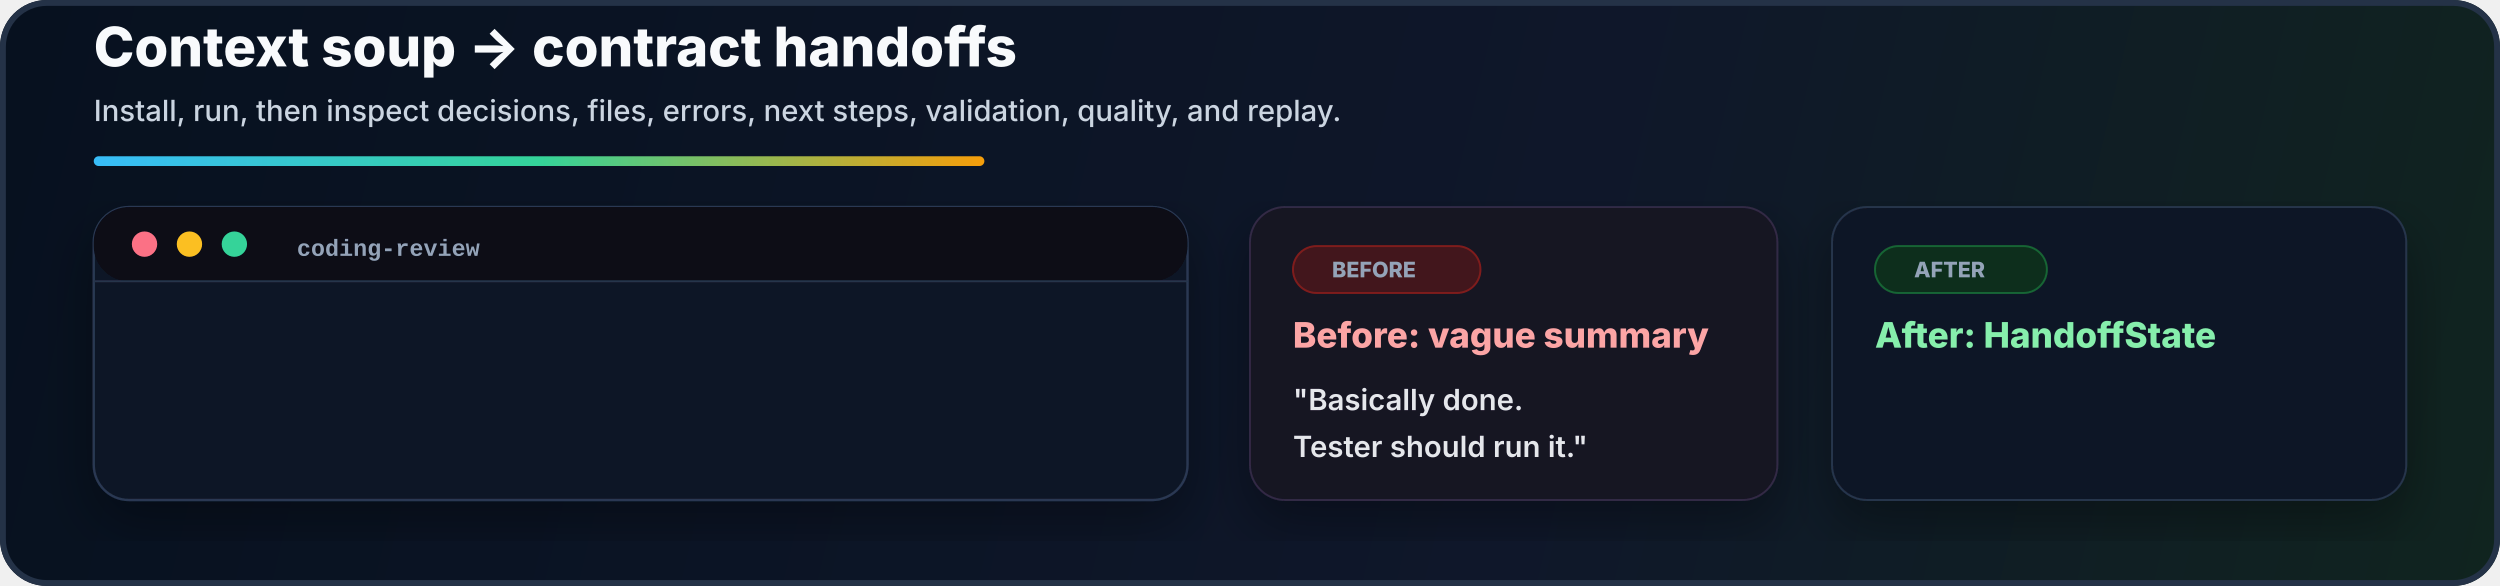
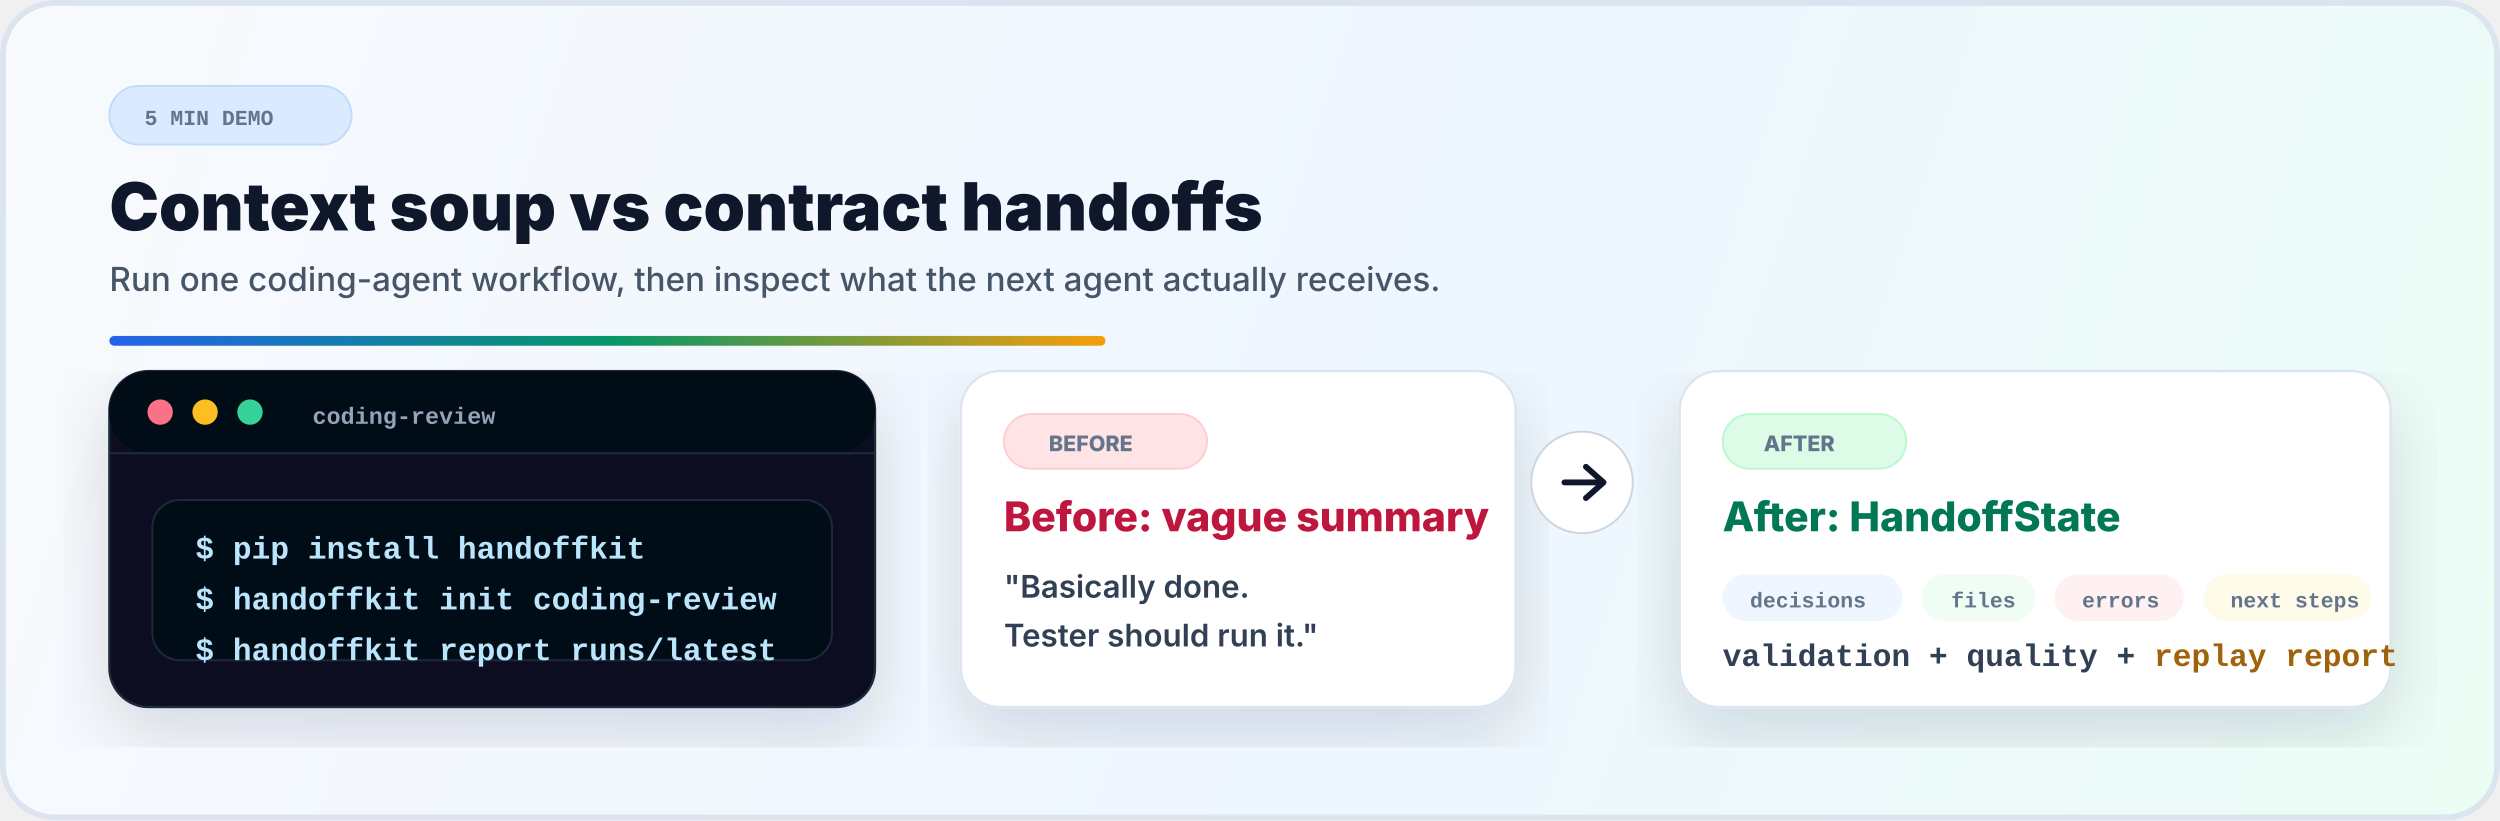
- <svg xmlns="http://www.w3.org/2000/svg" viewBox="0 0 1280 300" role="img" aria-labelledby="title desc">
+ <svg xmlns="http://www.w3.org/2000/svg" viewBox="0 0 1280 420" role="img" aria-labelledby="title desc">
  <defs>
-     <linearGradient id="bg" x1="0" y1="0" x2="1280" y2="300" gradientUnits="userSpaceOnUse">
-       <stop stop-color="#07111f" />
-       <stop offset="0.62" stop-color="#0f172a" />
-       <stop offset="1" stop-color="#10241f" />
+     <linearGradient id="page" x1="0" y1="0" x2="1280" y2="420" gradientUnits="userSpaceOnUse">
+       <stop stop-color="#f8fafc" />
+       <stop offset="0.56" stop-color="#eef6ff" />
+       <stop offset="1" stop-color="#ecfdf5" />
    </linearGradient>
    <linearGradient id="accent" x1="0" y1="0" x2="1" y2="0">
-       <stop stop-color="#38bdf8" />
-       <stop offset="0.5" stop-color="#34d399" />
+       <stop stop-color="#2563eb" />
+       <stop offset="0.5" stop-color="#059669" />
      <stop offset="1" stop-color="#f59e0b" />
    </linearGradient>
-     <filter id="shadow" x="-6%" y="-10%" width="112%" height="124%">
-       <feDropShadow dx="0" dy="12" stdDeviation="14" flood-color="#000000" flood-opacity="0.34" />
+     <filter id="shadow" x="-6%" y="-8%" width="112%" height="120%">
+       <feDropShadow dx="0" dy="14" stdDeviation="18" flood-color="#0f172a" flood-opacity="0.13" />
    </filter>
    <style>
      .sans { font-family: Inter, ui-sans-serif, system-ui, -apple-system, BlinkMacSystemFont, "Segoe UI", sans-serif; }
      .mono { font-family: ui-monospace, SFMono-Regular, Menlo, Consolas, "Liberation Mono", monospace; }
-       .title { fill: #f8fafc; font-size: 28px; font-weight: 840; letter-spacing: 0; }
-       .lead { fill: #cbd5e1; font-size: 15px; font-weight: 540; letter-spacing: 0; }
-       .label { fill: #94a3b8; font-size: 11px; font-weight: 820; letter-spacing: 0; }
+       .title { fill: #0f172a; font-size: 34px; font-weight: 850; letter-spacing: 0; }
+       .lead { fill: #475569; font-size: 17px; font-weight: 540; letter-spacing: 0; }
+       .label { fill: #64748b; font-size: 11px; font-weight: 820; letter-spacing: 0; }
      .small { fill: #94a3b8; font-size: 12px; font-weight: 560; letter-spacing: 0; }
-       .cmd { fill: #7dd3fc; font-size: 15px; font-weight: 760; letter-spacing: 0; }
-       .body { fill: #e5e7eb; font-size: 15px; font-weight: 560; letter-spacing: 0; }
-       .ok { fill: #86efac; }
-       .warn { fill: #fde047; }
-       .bad { fill: #fca5a5; }
-       .panel { fill: #101827; stroke: #2a3952; stroke-width: 1.2; }
-       .inner { fill: #070b16; stroke: #233047; stroke-width: 1; }
-       .line { opacity: 0; animation: reveal 11s infinite ease-out; }
-       .l1 { animation-delay: .2s; }
-       .l2 { animation-delay: 1.0s; }
-       .l3 { animation-delay: 1.8s; }
-       .l4 { animation-delay: 2.8s; }
-       .l5 { animation-delay: 3.7s; }
-       @keyframes reveal {
-         0%, 5% { opacity: 0; transform: translateY(4px); }
-         10%, 90% { opacity: 1; transform: translateY(0); }
-         96%, 100% { opacity: 0; transform: translateY(0); }
-       }
-       @media (prefers-reduced-motion: reduce) {
-         .line { opacity: 1; animation: none; }
-       }
+       .cmd { fill: #bae6fd; font-size: 16px; font-weight: 760; letter-spacing: 0; }
+       .termText { fill: #dbeafe; font-size: 14px; font-weight: 620; letter-spacing: 0; }
+       .body { fill: #334155; font-size: 16px; font-weight: 560; letter-spacing: 0; }
+       .bodyDark { fill: #e5e7eb; font-size: 15px; font-weight: 560; letter-spacing: 0; }
+       .bad { fill: #be123c; }
+       .ok { fill: #047857; }
+       .warn { fill: #a16207; }
+       .card { fill: #ffffff; stroke: #dbe4ef; stroke-width: 1.2; }
+       .terminal { fill: #0b1020; stroke: #1e293b; stroke-width: 1.2; }
+       .codePane { fill: #060b16; stroke: #1e293b; stroke-width: 1; }
    </style>
  </defs>
-   <rect width="1280" height="300" rx="24" fill="url(#bg)" />
-   <rect x="1.5" y="1.5" width="1277" height="297" rx="22.5" fill="none" stroke="#243247" stroke-width="3" />
-   <g transform="translate(48 34)">
-     <text x="0" y="0" class="sans title">Context soup -&gt; contract handoffs</text>
-     <text x="0" y="28" class="sans lead">Install, run, then inspect decisions, files, errors, next steps, validation, quality, and replay.</text>
-     <rect x="0" y="46" width="456" height="5" rx="2.5" fill="url(#accent)" />
+   <rect width="1280" height="420" rx="28" fill="url(#page)" />
+   <rect x="1.5" y="1.5" width="1277" height="417" rx="26.5" fill="none" stroke="#dbe4ef" stroke-width="3" />
+   <g transform="translate(56 44)">
+     <rect width="124" height="30" rx="15" fill="#dbeafe" stroke="#bfdbfe" />
+     <text x="18" y="20" class="mono label" fill="#1d4ed8">5 MIN DEMO</text>
+     <text x="0" y="74" class="sans title">Context soup vs contract handoffs</text>
+     <text x="0" y="105" class="sans lead">Run one coding-agent workflow, then inspect what the next agent actually receives.</text>
+     <rect x="0" y="128" width="510" height="5" rx="2.5" fill="url(#accent)" />
  </g>
-   <g transform="translate(48 106)" filter="url(#shadow)">
-     <rect width="560" height="150" rx="18" class="panel" />
-     <rect width="560" height="38" rx="18" fill="#070a16" />
-     <path d="M0 38H560" stroke="#26344c" />
-     <circle cx="26" cy="19" r="6.5" fill="#fb7185" />
-     <circle cx="49" cy="19" r="6.5" fill="#fbbf24" />
-     <circle cx="72" cy="19" r="6.5" fill="#34d399" />
-     <text x="104" y="25" class="mono small">coding-review</text>
-     <text x="28" y="72" class="mono cmd line l1">$ pip install handoffkit</text>
-     <text x="28" y="100" class="mono cmd line l2">$ handoffkit init coding-review</text>
-     <text x="28" y="128" class="mono cmd line l3">$ python coding_review.py</text>
+   <g transform="translate(56 190)" filter="url(#shadow)">
+     <rect width="392" height="172" rx="20" class="terminal" />
+     <rect width="392" height="42" rx="20" fill="#050816" />
+     <path d="M0 42H392" stroke="#1e293b" />
+     <circle cx="26" cy="21" r="6.5" fill="#fb7185" />
+     <circle cx="49" cy="21" r="6.5" fill="#fbbf24" />
+     <circle cx="72" cy="21" r="6.5" fill="#34d399" />
+     <text x="104" y="27" class="mono small">coding-review</text>
+     <rect x="22" y="66" width="348" height="82" rx="14" class="codePane" />
+     <text x="44" y="96" class="mono cmd">$ pip install handoffkit</text>
+     <text x="44" y="122" class="mono cmd">$ handoffkit init coding-review</text>
+     <text x="44" y="148" class="mono cmd">$ handoffkit report runs/latest</text>
  </g>
-   <g transform="translate(640 106)" filter="url(#shadow)">
-     <rect width="270" height="150" rx="18" fill="#151323" stroke="#332944" />
-     <rect x="22" y="20" width="96" height="24" rx="12" fill="#43181a" stroke="#7f1d1d" />
-     <text x="42" y="36" class="sans label" fill="#fecaca">BEFORE</text>
-     <text x="22" y="72" class="sans bad" font-size="18" font-weight="800">Before: vague summary</text>
-     <text x="22" y="104" class="sans body">"Basically done.</text>
-     <text x="22" y="128" class="sans body">Tester should run it."</text>
+   <g transform="translate(492 190)" filter="url(#shadow)">
+     <rect width="284" height="172" rx="20" class="card" />
+     <rect x="22" y="22" width="104" height="28" rx="14" fill="#ffe4e6" stroke="#fecdd3" />
+     <text x="45" y="41" class="sans label" fill="#be123c">BEFORE</text>
+     <text x="22" y="82" class="sans bad" font-size="21" font-weight="820">Before: vague summary</text>
+     <text x="22" y="116" class="sans body">"Basically done.</text>
+     <text x="22" y="141" class="sans body">Tester should run it."</text>
  </g>
-   <g transform="translate(938 106)" filter="url(#shadow)">
-     <rect width="294" height="150" rx="18" fill="#111827" stroke="#26344c" />
-     <rect x="22" y="20" width="88" height="24" rx="12" fill="#082f1a" stroke="#166534" />
-     <text x="42" y="36" class="sans label" fill="#bbf7d0">AFTER</text>
-     <text x="22" y="72" class="sans ok" font-size="18" font-weight="800">After: HandoffState</text>
-     <text x="22" y="102" class="mono body line l4">decisions | files | errors</text>
-     <text x="22" y="128" class="mono body line l5">next_steps | <tspan class="warn">replay report</tspan>
+   <g transform="translate(810 247)">
+     <circle cx="0" cy="0" r="26" fill="#ffffff" stroke="#cbd5e1" />
+     <path d="M-9 0H10" stroke="#0f172a" stroke-width="3" stroke-linecap="round" />
+     <path d="M2 -8L11 0L2 8" fill="none" stroke="#0f172a" stroke-width="3" stroke-linecap="round" stroke-linejoin="round" />
+   </g>
+   <g transform="translate(860 190)" filter="url(#shadow)">
+     <rect width="364" height="172" rx="20" class="card" />
+     <rect x="22" y="22" width="94" height="28" rx="14" fill="#dcfce7" stroke="#bbf7d0" />
+     <text x="43" y="41" class="sans label" fill="#047857">AFTER</text>
+     <text x="22" y="82" class="sans ok" font-size="21" font-weight="820">After: HandoffState</text>
+     <g transform="translate(22 104)">
+       <rect width="92" height="24" rx="12" fill="#eff6ff" />
+       <text x="14" y="17" class="mono label" fill="#1d4ed8">decisions</text>
+       <rect x="102" width="58" height="24" rx="12" fill="#f0fdf4" />
+       <text x="117" y="17" class="mono label" fill="#047857">files</text>
+       <rect x="170" width="66" height="24" rx="12" fill="#fff1f2" />
+       <text x="184" y="17" class="mono label" fill="#be123c">errors</text>
+       <rect x="246" width="86" height="24" rx="12" fill="#fffbeb" />
+       <text x="260" y="17" class="mono label" fill="#a16207">next steps</text>
+     </g>
+     <text x="22" y="151" class="mono body">validation + quality + <tspan class="warn">replay report</tspan>
    </text>
  </g>
</svg>
